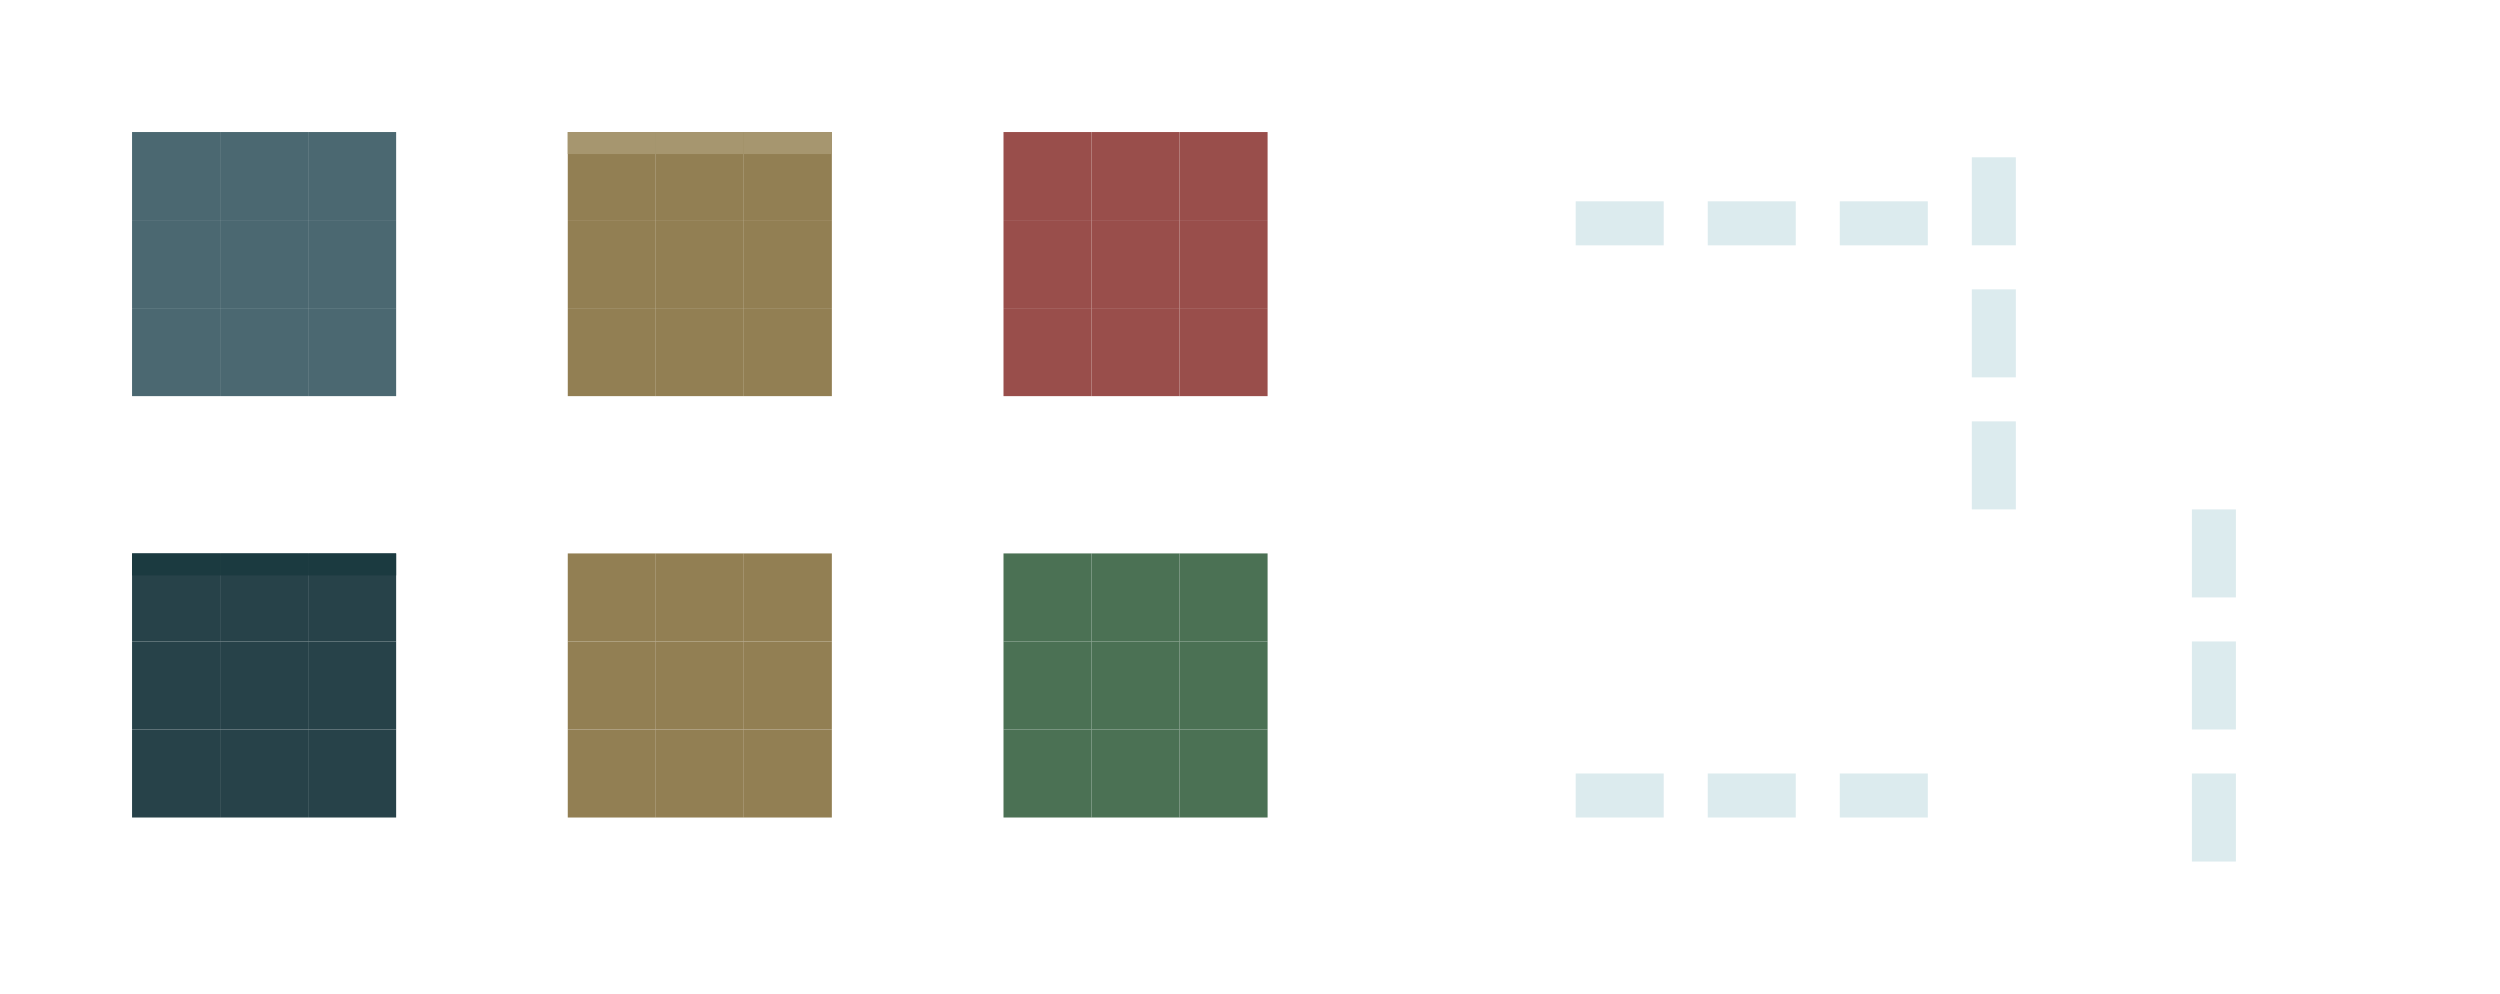
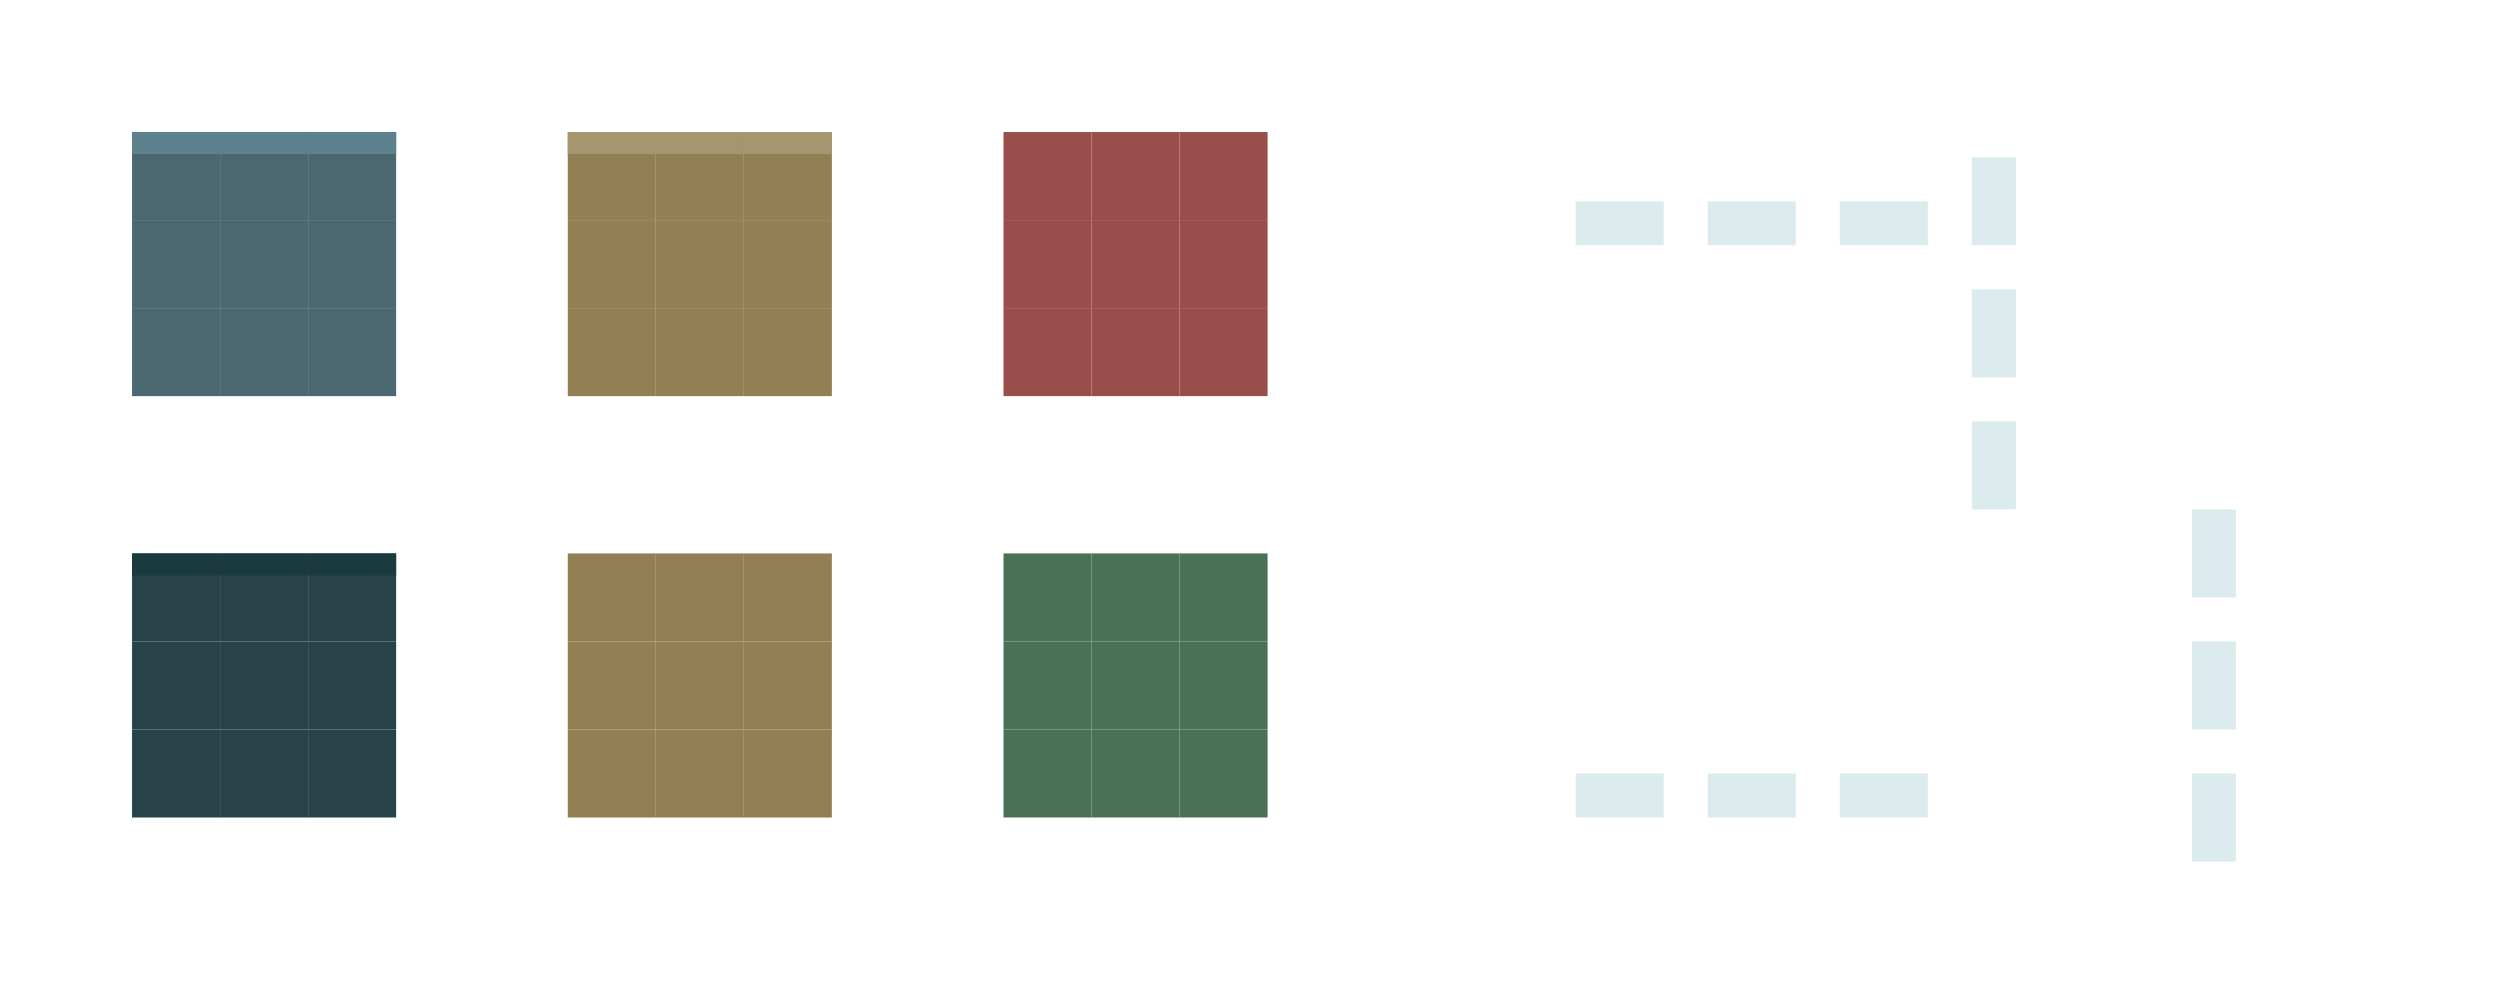
<svg xmlns="http://www.w3.org/2000/svg" xmlns:ns1="http://www.openswatchbook.org/uri/2009/osb" width="113.598" height="45.147" viewBox="0 0 113.598 45.147" version="1.1" id="svg8">
  <defs id="defs2">
    <linearGradient id="linearGradient959" ns1:paint="solid">
      <stop style="stop-color:#000000;stop-opacity:1;" offset="0" id="stop957" />
    </linearGradient>
    <linearGradient id="linearGradient945" ns1:paint="solid">
      <stop style="stop-color:#a08b5b;stop-opacity:1;" offset="0" id="stop943" />
    </linearGradient>
    <linearGradient id="linearGradient939" ns1:paint="solid">
      <stop style="stop-color:#a08b5b;stop-opacity:1;" offset="0" id="stop937" />
    </linearGradient>
    <linearGradient id="linearGradient933" ns1:paint="solid">
      <stop style="stop-color:#a08b5b;stop-opacity:1;" offset="0" id="stop931" />
    </linearGradient>
    <linearGradient id="linearGradient927" ns1:paint="solid">
      <stop style="stop-color:#a08b5b;stop-opacity:1;" offset="0" id="stop925" />
    </linearGradient>
    <linearGradient id="linearGradient921" ns1:paint="solid">
      <stop style="stop-color:#a08b5b;stop-opacity:1;" offset="0" id="stop919" />
    </linearGradient>
    <linearGradient id="linearGradient915" ns1:paint="solid">
      <stop style="stop-color:#a08b5b;stop-opacity:1;" offset="0" id="stop913" />
    </linearGradient>
    <linearGradient id="focusoutline" ns1:paint="solid">
      <stop style="stop-color:#9c8658;stop-opacity:1;" offset="0" id="stop907" />
    </linearGradient>
  </defs>
  <g id="layer1" transform="translate(-8.910715,-1008.502)">
-     <g id="g883" transform="translate(0,0.1785889)">
-       <rect style="opacity:1;fill:#4b6871;fill-opacity:1;fill-rule:evenodd;stroke:none;stroke-width:1.462;stroke-linecap:round;stroke-miterlimit:4;stroke-dasharray:none;stroke-opacity:1" id="normal-topleft" width="4" height="4" x="14.911" y="1014.323" />
-       <rect y="1014.323" x="18.911" height="4" width="4" id="normal-top" style="opacity:1;fill:#4b6871;fill-opacity:1;fill-rule:evenodd;stroke:none;stroke-width:1.462;stroke-linecap:round;stroke-miterlimit:4;stroke-dasharray:none;stroke-opacity:1" />
-       <rect style="opacity:1;fill:#4b6871;fill-opacity:1;fill-rule:evenodd;stroke:none;stroke-width:1.462;stroke-linecap:round;stroke-miterlimit:4;stroke-dasharray:none;stroke-opacity:1" id="normal-topright" width="4" height="4" x="22.911" y="1014.323" />
-       <rect y="1018.323" x="22.911" height="4" width="4" id="normal-right" style="opacity:1;fill:#4b6871;fill-opacity:1;fill-rule:evenodd;stroke:none;stroke-width:1.462;stroke-linecap:round;stroke-miterlimit:4;stroke-dasharray:none;stroke-opacity:1" />
-       <rect style="opacity:1;fill:#4b6871;fill-opacity:1;fill-rule:evenodd;stroke:none;stroke-width:1.462;stroke-linecap:round;stroke-miterlimit:4;stroke-dasharray:none;stroke-opacity:1" id="normal-center" width="4" height="4" x="18.911" y="1018.323" />
-       <rect y="1018.323" x="14.911" height="4" width="4" id="normal-left" style="opacity:1;fill:#4b6871;fill-opacity:1;fill-rule:evenodd;stroke:none;stroke-width:1.462;stroke-linecap:round;stroke-miterlimit:4;stroke-dasharray:none;stroke-opacity:1" />
-       <rect style="opacity:1;fill:#4b6871;fill-opacity:1;fill-rule:evenodd;stroke:none;stroke-width:1.462;stroke-linecap:round;stroke-miterlimit:4;stroke-dasharray:none;stroke-opacity:1" id="normal-bottomleft" width="4" height="4" x="14.911" y="1022.323" />
-       <rect y="1022.323" x="18.911" height="4" width="4" id="normal-bottom" style="opacity:1;fill:#4b6871;fill-opacity:1;fill-rule:evenodd;stroke:none;stroke-width:1.462;stroke-linecap:round;stroke-miterlimit:4;stroke-dasharray:none;stroke-opacity:1" />
-       <rect style="opacity:1;fill:#4b6871;fill-opacity:1;fill-rule:evenodd;stroke:none;stroke-width:1.462;stroke-linecap:round;stroke-miterlimit:4;stroke-dasharray:none;stroke-opacity:1" id="normal-bottomright" width="4" height="4" x="22.911" y="1022.323" />
-     </g>
+     <rect style="opacity:1;fill:#4b6871;fill-opacity:1;fill-rule:evenodd;stroke:none;stroke-width:1.462;stroke-linecap:round;stroke-miterlimit:4;stroke-dasharray:none;stroke-opacity:1" id="normal-right" width="4" height="4" x="22.911" y="1018.502" />
+     <rect y="1018.502" x="18.911" height="4" width="4" id="normal-center" style="opacity:1;fill:#4b6871;fill-opacity:1;fill-rule:evenodd;stroke:none;stroke-width:1.462;stroke-linecap:round;stroke-miterlimit:4;stroke-dasharray:none;stroke-opacity:1" />
+     <rect style="opacity:1;fill:#4b6871;fill-opacity:1;fill-rule:evenodd;stroke:none;stroke-width:1.462;stroke-linecap:round;stroke-miterlimit:4;stroke-dasharray:none;stroke-opacity:1" id="normal-left" width="4" height="4" x="14.911" y="1018.502" />
+     <rect y="1022.502" x="14.911" height="4" width="4" id="normal-bottomleft" style="opacity:1;fill:#4b6871;fill-opacity:1;fill-rule:evenodd;stroke:none;stroke-width:1.462;stroke-linecap:round;stroke-miterlimit:4;stroke-dasharray:none;stroke-opacity:1" />
+     <rect style="opacity:1;fill:#4b6871;fill-opacity:1;fill-rule:evenodd;stroke:none;stroke-width:1.462;stroke-linecap:round;stroke-miterlimit:4;stroke-dasharray:none;stroke-opacity:1" id="normal-bottom" width="4" height="4" x="18.911" y="1022.502" />
+     <rect y="1022.502" x="22.911" height="4" width="4" id="normal-bottomright" style="opacity:1;fill:#4b6871;fill-opacity:1;fill-rule:evenodd;stroke:none;stroke-width:1.462;stroke-linecap:round;stroke-miterlimit:4;stroke-dasharray:none;stroke-opacity:1" />
    <rect style="opacity:1;fill:#927f53;fill-opacity:1;fill-rule:evenodd;stroke:none;stroke-width:1.462;stroke-linecap:round;stroke-miterlimit:4;stroke-dasharray:none;stroke-opacity:1" id="focus-center" width="4" height="4" x="38.71" y="1018.502" />
    <rect style="opacity:1;fill:#274249;fill-opacity:1;fill-rule:evenodd;stroke:none;stroke-width:1.462;stroke-linecap:round;stroke-miterlimit:4;stroke-dasharray:none;stroke-opacity:1" id="minimized-right" width="4" height="4" x="22.911" y="1037.649" />
    <rect y="1037.649" x="18.911" height="4" width="4" id="minimized-center" style="opacity:1;fill:#274249;fill-opacity:1;fill-rule:evenodd;stroke:none;stroke-width:1.462;stroke-linecap:round;stroke-miterlimit:4;stroke-dasharray:none;stroke-opacity:1" />
    <rect style="opacity:1;fill:#274249;fill-opacity:1;fill-rule:evenodd;stroke:none;stroke-width:1.462;stroke-linecap:round;stroke-miterlimit:4;stroke-dasharray:none;stroke-opacity:1" id="minimized-left" width="4" height="4" x="14.911" y="1037.649" />
    <rect y="1041.649" x="14.911" height="4" width="4" id="minimized-bottomleft" style="opacity:1;fill:#274249;fill-opacity:1;fill-rule:evenodd;stroke:none;stroke-width:1.462;stroke-linecap:round;stroke-miterlimit:4;stroke-dasharray:none;stroke-opacity:1" />
    <rect style="opacity:1;fill:#274249;fill-opacity:1;fill-rule:evenodd;stroke:none;stroke-width:1.462;stroke-linecap:round;stroke-miterlimit:4;stroke-dasharray:none;stroke-opacity:1" id="minimized-bottom" width="4" height="4" x="18.911" y="1041.649" />
    <rect y="1041.649" x="22.911" height="4" width="4" id="minimized-bottomright" style="opacity:1;fill:#274249;fill-opacity:1;fill-rule:evenodd;stroke:none;stroke-width:1.462;stroke-linecap:round;stroke-miterlimit:4;stroke-dasharray:none;stroke-opacity:1" />
    <g id="g916" transform="translate(0.379467,2.406396)">
      <rect style="opacity:1;fill:#927f53;fill-opacity:1;fill-rule:evenodd;stroke:none;stroke-width:1.462;stroke-linecap:round;stroke-miterlimit:4;stroke-dasharray:none;stroke-opacity:1" id="hover-topleft" width="4" height="4" x="34.33" y="1031.243" />
      <rect y="1031.243" x="38.33" height="4" width="4" id="hover-top" style="opacity:1;fill:#927f53;fill-opacity:1;fill-rule:evenodd;stroke:none;stroke-width:1.462;stroke-linecap:round;stroke-miterlimit:4;stroke-dasharray:none;stroke-opacity:1" />
      <rect style="opacity:1;fill:#927f53;fill-opacity:1;fill-rule:evenodd;stroke:none;stroke-width:1.462;stroke-linecap:round;stroke-miterlimit:4;stroke-dasharray:none;stroke-opacity:1" id="hover-topright" width="4" height="4" x="42.33" y="1031.243" />
      <rect y="1035.243" x="42.33" height="4" width="4" id="hover-right" style="opacity:1;fill:#927f53;fill-opacity:1;fill-rule:evenodd;stroke:none;stroke-width:1.462;stroke-linecap:round;stroke-miterlimit:4;stroke-dasharray:none;stroke-opacity:1" />
      <rect style="opacity:1;fill:#927f53;fill-opacity:1;fill-rule:evenodd;stroke:none;stroke-width:1.462;stroke-linecap:round;stroke-miterlimit:4;stroke-dasharray:none;stroke-opacity:1" id="hover-center" width="4" height="4" x="38.33" y="1035.243" />
      <rect y="1035.243" x="34.33" height="4" width="4" id="hover-left" style="opacity:1;fill:#927f53;fill-opacity:1;fill-rule:evenodd;stroke:none;stroke-width:1.462;stroke-linecap:round;stroke-miterlimit:4;stroke-dasharray:none;stroke-opacity:1" />
      <rect style="opacity:1;fill:#927f53;fill-opacity:1;fill-rule:evenodd;stroke:none;stroke-width:1.462;stroke-linecap:round;stroke-miterlimit:4;stroke-dasharray:none;stroke-opacity:1" id="hover-bottomleft" width="4" height="4" x="34.33" y="1039.243" />
      <rect y="1039.243" x="38.33" height="4" width="4" id="hover-bottom" style="opacity:1;fill:#927f53;fill-opacity:1;fill-rule:evenodd;stroke:none;stroke-width:1.462;stroke-linecap:round;stroke-miterlimit:4;stroke-dasharray:none;stroke-opacity:1" />
      <rect style="opacity:1;fill:#927f53;fill-opacity:1;fill-rule:evenodd;stroke:none;stroke-width:1.462;stroke-linecap:round;stroke-miterlimit:4;stroke-dasharray:none;stroke-opacity:1" id="hover-bottomright" width="4" height="4" x="42.33" y="1039.243" />
    </g>
    <rect y="1014.502" x="54.509" height="4" width="4" id="attention-topleft" style="opacity:1;fill:#994e4b;fill-opacity:1;fill-rule:evenodd;stroke:none;stroke-width:1.462;stroke-linecap:round;stroke-miterlimit:4;stroke-dasharray:none;stroke-opacity:1" />
    <rect style="opacity:1;fill:#994e4b;fill-opacity:1;fill-rule:evenodd;stroke:none;stroke-width:1.462;stroke-linecap:round;stroke-miterlimit:4;stroke-dasharray:none;stroke-opacity:1" id="attention-top" width="4" height="4" x="58.509" y="1014.502" />
    <rect y="1014.502" x="62.509" height="4" width="4" id="attention-topright" style="opacity:1;fill:#994e4b;fill-opacity:1;fill-rule:evenodd;stroke:none;stroke-width:1.462;stroke-linecap:round;stroke-miterlimit:4;stroke-dasharray:none;stroke-opacity:1" />
    <rect style="opacity:1;fill:#994e4b;fill-opacity:1;fill-rule:evenodd;stroke:none;stroke-width:1.462;stroke-linecap:round;stroke-miterlimit:4;stroke-dasharray:none;stroke-opacity:1" id="attention-right" width="4" height="4" x="62.509" y="1018.502" />
    <rect y="1018.502" x="58.509" height="4" width="4" id="attention-center" style="opacity:1;fill:#994e4b;fill-opacity:1;fill-rule:evenodd;stroke:none;stroke-width:1.462;stroke-linecap:round;stroke-miterlimit:4;stroke-dasharray:none;stroke-opacity:1" />
    <rect style="opacity:1;fill:#994e4b;fill-opacity:1;fill-rule:evenodd;stroke:none;stroke-width:1.462;stroke-linecap:round;stroke-miterlimit:4;stroke-dasharray:none;stroke-opacity:1" id="attention-left" width="4" height="4" x="54.509" y="1018.502" />
    <rect y="1022.502" x="54.509" height="4" width="4" id="attention-bottomleft" style="opacity:1;fill:#994e4b;fill-opacity:1;fill-rule:evenodd;stroke:none;stroke-width:1.462;stroke-linecap:round;stroke-miterlimit:4;stroke-dasharray:none;stroke-opacity:1" />
    <rect style="opacity:1;fill:#994e4b;fill-opacity:1;fill-rule:evenodd;stroke:none;stroke-width:1.462;stroke-linecap:round;stroke-miterlimit:4;stroke-dasharray:none;stroke-opacity:1" id="attention-bottom" width="4" height="4" x="58.509" y="1022.502" />
    <rect y="1022.502" x="62.509" height="4" width="4" id="attention-bottomright" style="opacity:1;fill:#994e4b;fill-opacity:1;fill-rule:evenodd;stroke:none;stroke-width:1.462;stroke-linecap:round;stroke-miterlimit:4;stroke-dasharray:none;stroke-opacity:1" />
    <g id="g1468">
      <rect style="opacity:1;fill:#4b7154;fill-opacity:1;fill-rule:evenodd;stroke:none;stroke-width:1.462;stroke-linecap:round;stroke-miterlimit:4;stroke-dasharray:none;stroke-opacity:1" id="progress-topleft" width="4" height="4" x="54.509" y="1033.649" />
      <rect y="1033.649" x="58.509" height="4" width="4" id="progress-top" style="opacity:1;fill:#4b7154;fill-opacity:1;fill-rule:evenodd;stroke:none;stroke-width:1.462;stroke-linecap:round;stroke-miterlimit:4;stroke-dasharray:none;stroke-opacity:1" />
      <rect style="opacity:1;fill:#4b7154;fill-opacity:1;fill-rule:evenodd;stroke:none;stroke-width:1.462;stroke-linecap:round;stroke-miterlimit:4;stroke-dasharray:none;stroke-opacity:1" id="progress-topright" width="4" height="4" x="62.509" y="1033.649" />
      <rect y="1037.649" x="62.509" height="4" width="4" id="progress-right" style="opacity:1;fill:#4b7154;fill-opacity:1;fill-rule:evenodd;stroke:none;stroke-width:1.462;stroke-linecap:round;stroke-miterlimit:4;stroke-dasharray:none;stroke-opacity:1" />
      <rect style="opacity:1;fill:#4b7154;fill-opacity:1;fill-rule:evenodd;stroke:none;stroke-width:1.462;stroke-linecap:round;stroke-miterlimit:4;stroke-dasharray:none;stroke-opacity:1" id="progress-center" width="4" height="4" x="58.509" y="1037.649" />
      <rect y="1037.649" x="54.509" height="4" width="4" id="progress-left" style="opacity:1;fill:#4b7154;fill-opacity:1;fill-rule:evenodd;stroke:none;stroke-width:1.462;stroke-linecap:round;stroke-miterlimit:4;stroke-dasharray:none;stroke-opacity:1" />
      <rect style="opacity:1;fill:#4b7154;fill-opacity:1;fill-rule:evenodd;stroke:none;stroke-width:1.462;stroke-linecap:round;stroke-miterlimit:4;stroke-dasharray:none;stroke-opacity:1" id="progress-bottomleft" width="4" height="4" x="54.509" y="1041.649" />
      <rect y="1041.649" x="58.509" height="4" width="4" id="progress-bottom" style="opacity:1;fill:#4b7154;fill-opacity:1;fill-rule:evenodd;stroke:none;stroke-width:1.462;stroke-linecap:round;stroke-miterlimit:4;stroke-dasharray:none;stroke-opacity:1" />
      <rect style="opacity:1;fill:#4b7154;fill-opacity:1;fill-rule:evenodd;stroke:none;stroke-width:1.462;stroke-linecap:round;stroke-miterlimit:4;stroke-dasharray:none;stroke-opacity:1" id="progress-bottomright" width="4" height="4" x="62.509" y="1041.649" />
    </g>
    <g transform="translate(-1.530296,10.7655)" id="focus-top">
      <rect style="opacity:1;fill:#927f53;fill-opacity:1;fill-rule:evenodd;stroke:none;stroke-width:1.462;stroke-linecap:round;stroke-miterlimit:4;stroke-dasharray:none;stroke-opacity:1" id="rect1060" width="4" height="4" x="40.24" y="1003.736" />
      <rect y="1003.736" x="40.24" height="1" width="4" id="rect1052" style="opacity:1;fill:#a6966f;fill-opacity:1;fill-rule:evenodd;stroke:none;stroke-width:0.731;stroke-linecap:round;stroke-miterlimit:4;stroke-dasharray:none;stroke-opacity:1" />
    </g>
    <g id="focus-topright" transform="translate(2.469704,10.7655)">
      <rect y="1003.736" x="40.24" height="4" width="4" id="rect948" style="opacity:1;fill:#927f53;fill-opacity:1;fill-rule:evenodd;stroke:none;stroke-width:1.462;stroke-linecap:round;stroke-miterlimit:4;stroke-dasharray:none;stroke-opacity:1" />
      <rect style="opacity:1;fill:#a6966f;fill-opacity:1;fill-rule:evenodd;stroke:none;stroke-width:0.731;stroke-linecap:round;stroke-miterlimit:4;stroke-dasharray:none;stroke-opacity:1" id="rect950" width="4" height="1" x="40.24" y="1003.736" />
    </g>
    <g transform="translate(-5.530296,10.7655)" id="focus-topleft">
      <rect style="opacity:1;fill:#927f53;fill-opacity:1;fill-rule:evenodd;stroke:none;stroke-width:1.462;stroke-linecap:round;stroke-miterlimit:4;stroke-dasharray:none;stroke-opacity:1" id="rect954" width="4" height="4" x="40.24" y="1003.736" />
      <rect y="1003.736" x="40.24" height="1" width="4" id="rect956" style="opacity:1;fill:#a6966f;fill-opacity:1;fill-rule:evenodd;stroke:none;stroke-width:0.731;stroke-linecap:round;stroke-miterlimit:4;stroke-dasharray:none;stroke-opacity:1" />
    </g>
    <rect y="1018.502" x="34.71" height="4" width="4" id="focus-left" style="opacity:1;fill:#927f53;fill-opacity:1;fill-rule:evenodd;stroke:none;stroke-width:1.462;stroke-linecap:round;stroke-miterlimit:4;stroke-dasharray:none;stroke-opacity:1" />
    <rect y="1018.502" x="42.71" height="4" width="4" id="focus-right" style="opacity:1;fill:#927f53;fill-opacity:1;fill-rule:evenodd;stroke:none;stroke-width:1.462;stroke-linecap:round;stroke-miterlimit:4;stroke-dasharray:none;stroke-opacity:1" />
    <rect y="1022.502" x="42.71" height="4" width="4" id="focus-bottomright" style="opacity:1;fill:#927f53;fill-opacity:1;fill-rule:evenodd;stroke:none;stroke-width:1.462;stroke-linecap:round;stroke-miterlimit:4;stroke-dasharray:none;stroke-opacity:1" />
    <rect y="1022.502" x="38.71" height="4" width="4" id="focus-bottom" style="opacity:1;fill:#927f53;fill-opacity:1;fill-rule:evenodd;stroke:none;stroke-width:1.462;stroke-linecap:round;stroke-miterlimit:4;stroke-dasharray:none;stroke-opacity:1" />
    <rect y="1022.502" x="34.71" height="4" width="4" id="focus-bottomleft" style="opacity:1;fill:#927f53;fill-opacity:1;fill-rule:evenodd;stroke:none;stroke-width:1.462;stroke-linecap:round;stroke-miterlimit:4;stroke-dasharray:none;stroke-opacity:1" />
    <g id="minimized-topleft" transform="translate(4.897843,1.879399)">
      <rect style="opacity:1;fill:#274249;fill-opacity:1;fill-rule:evenodd;stroke:none;stroke-width:0.191;stroke-linecap:round;stroke-miterlimit:4;stroke-dasharray:none;stroke-opacity:1" id="rect1711" width="4" height="4" x="10.013" y="1031.77" />
      <rect y="1031.77" x="10.013" height="1" width="4" id="rect1713" style="opacity:1;fill:#1b3a40;fill-opacity:1;fill-rule:evenodd;stroke:none;stroke-width:0.095;stroke-linecap:round;stroke-miterlimit:4;stroke-dasharray:none;stroke-opacity:1" />
    </g>
    <g transform="translate(8.897844,1.879399)" id="minimized-top">
      <rect y="1031.77" x="10.013" height="4" width="4" id="rect1723" style="opacity:1;fill:#274249;fill-opacity:1;fill-rule:evenodd;stroke:none;stroke-width:0.191;stroke-linecap:round;stroke-miterlimit:4;stroke-dasharray:none;stroke-opacity:1" />
      <rect style="opacity:1;fill:#1b3a40;fill-opacity:1;fill-rule:evenodd;stroke:none;stroke-width:0.095;stroke-linecap:round;stroke-miterlimit:4;stroke-dasharray:none;stroke-opacity:1" id="rect1725" width="4" height="1" x="10.013" y="1031.77" />
    </g>
    <g transform="translate(12.89784,1.879399)" id="minimized-topright">
      <rect y="1031.77" x="10.013" height="4" width="4" id="rect1729" style="opacity:1;fill:#274249;fill-opacity:1;fill-rule:evenodd;stroke:none;stroke-width:0.191;stroke-linecap:round;stroke-miterlimit:4;stroke-dasharray:none;stroke-opacity:1" />
      <rect style="opacity:1;fill:#1b3a40;fill-opacity:1;fill-rule:evenodd;stroke:none;stroke-width:0.095;stroke-linecap:round;stroke-miterlimit:4;stroke-dasharray:none;stroke-opacity:1" id="rect1731" width="4" height="1" x="10.013" y="1031.77" />
    </g>
    <g id="group-expander-bottom">
      <rect style="opacity:1;fill:none;fill-opacity:0.129;fill-rule:evenodd;stroke:none;stroke-width:5.847;stroke-linecap:round;stroke-miterlimit:4;stroke-dasharray:none;stroke-opacity:1" id="rect886" width="16" height="16" x="80.509" y="1031.649" />
      <rect y="1043.649" x="80.509" height="2" width="4" id="rect880" style="opacity:1;fill:#dcebee;fill-opacity:1;fill-rule:evenodd;stroke:none;stroke-width:1.034;stroke-linecap:round;stroke-miterlimit:4;stroke-dasharray:none;stroke-opacity:1" />
      <rect style="opacity:1;fill:#dcebee;fill-opacity:1;fill-rule:evenodd;stroke:none;stroke-width:1.034;stroke-linecap:round;stroke-miterlimit:4;stroke-dasharray:none;stroke-opacity:1" id="rect920" width="4" height="2" x="86.509" y="1043.649" />
      <rect y="1043.649" x="92.509" height="2" width="4" id="rect922" style="opacity:1;fill:#dcebee;fill-opacity:1;fill-rule:evenodd;stroke:none;stroke-width:1.034;stroke-linecap:round;stroke-miterlimit:4;stroke-dasharray:none;stroke-opacity:1" />
    </g>
    <g id="group-expander-top" transform="matrix(1,0,0,-1,0,2063.299)">
      <rect y="1031.649" x="80.509" height="16" width="16" id="rect3659" style="opacity:1;fill:none;fill-opacity:0.129;fill-rule:evenodd;stroke:none;stroke-width:5.847;stroke-linecap:round;stroke-miterlimit:4;stroke-dasharray:none;stroke-opacity:1" />
      <rect style="opacity:1;fill:#dcebee;fill-opacity:1;fill-rule:evenodd;stroke:none;stroke-width:1.034;stroke-linecap:round;stroke-miterlimit:4;stroke-dasharray:none;stroke-opacity:1" id="rect3661" width="4" height="2" x="80.509" y="1043.649" />
      <rect y="1043.649" x="86.509" height="2" width="4" id="rect3663" style="opacity:1;fill:#dcebee;fill-opacity:1;fill-rule:evenodd;stroke:none;stroke-width:1.034;stroke-linecap:round;stroke-miterlimit:4;stroke-dasharray:none;stroke-opacity:1" />
      <rect style="opacity:1;fill:#dcebee;fill-opacity:1;fill-rule:evenodd;stroke:none;stroke-width:1.034;stroke-linecap:round;stroke-miterlimit:4;stroke-dasharray:none;stroke-opacity:1" id="rect3665" width="4" height="2" x="92.509" y="1043.649" />
    </g>
    <g id="group-expander-right" transform="rotate(-90,96.50904,1031.649)">
      <rect y="1031.649" x="80.509" height="16" width="16" id="rect3669" style="opacity:1;fill:none;fill-opacity:0.129;fill-rule:evenodd;stroke:none;stroke-width:5.847;stroke-linecap:round;stroke-miterlimit:4;stroke-dasharray:none;stroke-opacity:1" />
      <rect style="opacity:1;fill:#dcebee;fill-opacity:1;fill-rule:evenodd;stroke:none;stroke-width:1.034;stroke-linecap:round;stroke-miterlimit:4;stroke-dasharray:none;stroke-opacity:1" id="rect3671" width="4" height="2" x="80.509" y="1043.649" />
      <rect y="1043.649" x="86.509" height="2" width="4" id="rect3673" style="opacity:1;fill:#dcebee;fill-opacity:1;fill-rule:evenodd;stroke:none;stroke-width:1.034;stroke-linecap:round;stroke-miterlimit:4;stroke-dasharray:none;stroke-opacity:1" />
      <rect style="opacity:1;fill:#dcebee;fill-opacity:1;fill-rule:evenodd;stroke:none;stroke-width:1.034;stroke-linecap:round;stroke-miterlimit:4;stroke-dasharray:none;stroke-opacity:1" id="rect3675" width="4" height="2" x="92.509" y="1043.649" />
    </g>
    <g transform="matrix(0,-1,-1,0,1144.158,1112.158)" id="group-expander-left">
      <rect style="opacity:1;fill:none;fill-opacity:0.129;fill-rule:evenodd;stroke:none;stroke-width:5.847;stroke-linecap:round;stroke-miterlimit:4;stroke-dasharray:none;stroke-opacity:1" id="rect3679" width="16" height="16" x="80.509" y="1031.649" />
      <rect y="1043.649" x="80.509" height="2" width="4" id="rect3681" style="opacity:1;fill:#dcebee;fill-opacity:1;fill-rule:evenodd;stroke:none;stroke-width:1.034;stroke-linecap:round;stroke-miterlimit:4;stroke-dasharray:none;stroke-opacity:1" />
      <rect style="opacity:1;fill:#dcebee;fill-opacity:1;fill-rule:evenodd;stroke:none;stroke-width:1.034;stroke-linecap:round;stroke-miterlimit:4;stroke-dasharray:none;stroke-opacity:1" id="rect3683" width="4" height="2" x="86.509" y="1043.649" />
      <rect y="1043.649" x="92.509" height="2" width="4" id="rect3685" style="opacity:1;fill:#dcebee;fill-opacity:1;fill-rule:evenodd;stroke:none;stroke-width:1.034;stroke-linecap:round;stroke-miterlimit:4;stroke-dasharray:none;stroke-opacity:1" />
    </g>
+     <g id="normal-topleft">
+       <rect style="opacity:1;fill:#4b6871;fill-opacity:1;fill-rule:evenodd;stroke:none;stroke-width:1.462;stroke-linecap:round;stroke-miterlimit:4;stroke-dasharray:none;stroke-opacity:1" id="rect940" width="4" height="4" x="14.911" y="1014.502" />
+       <rect y="1014.502" x="14.911" height="1" width="4" id="rect934" style="opacity:1;fill:#5e828d;fill-opacity:1;fill-rule:evenodd;stroke:none;stroke-width:0.731;stroke-linecap:round;stroke-miterlimit:4;stroke-dasharray:none;stroke-opacity:1" />
+     </g>
+     <g id="normal-top" transform="translate(4)">
+       <rect y="1014.502" x="14.911" height="4" width="4" id="rect942" style="opacity:1;fill:#4b6871;fill-opacity:1;fill-rule:evenodd;stroke:none;stroke-width:1.462;stroke-linecap:round;stroke-miterlimit:4;stroke-dasharray:none;stroke-opacity:1" />
+       <rect style="opacity:1;fill:#5e828d;fill-opacity:1;fill-rule:evenodd;stroke:none;stroke-width:0.731;stroke-linecap:round;stroke-miterlimit:4;stroke-dasharray:none;stroke-opacity:1" id="rect944" width="4" height="1" x="14.911" y="1014.502" />
+     </g>
+     <g id="normal-topright" transform="translate(8)">
+       <rect y="1014.502" x="14.911" height="4" width="4" id="rect949" style="opacity:1;fill:#4b6871;fill-opacity:1;fill-rule:evenodd;stroke:none;stroke-width:1.462;stroke-linecap:round;stroke-miterlimit:4;stroke-dasharray:none;stroke-opacity:1" />
+       <rect style="opacity:1;fill:#5e828d;fill-opacity:1;fill-rule:evenodd;stroke:none;stroke-width:0.731;stroke-linecap:round;stroke-miterlimit:4;stroke-dasharray:none;stroke-opacity:1" id="rect951" width="4" height="1" x="14.911" y="1014.502" />
+     </g>
  </g>
</svg>
